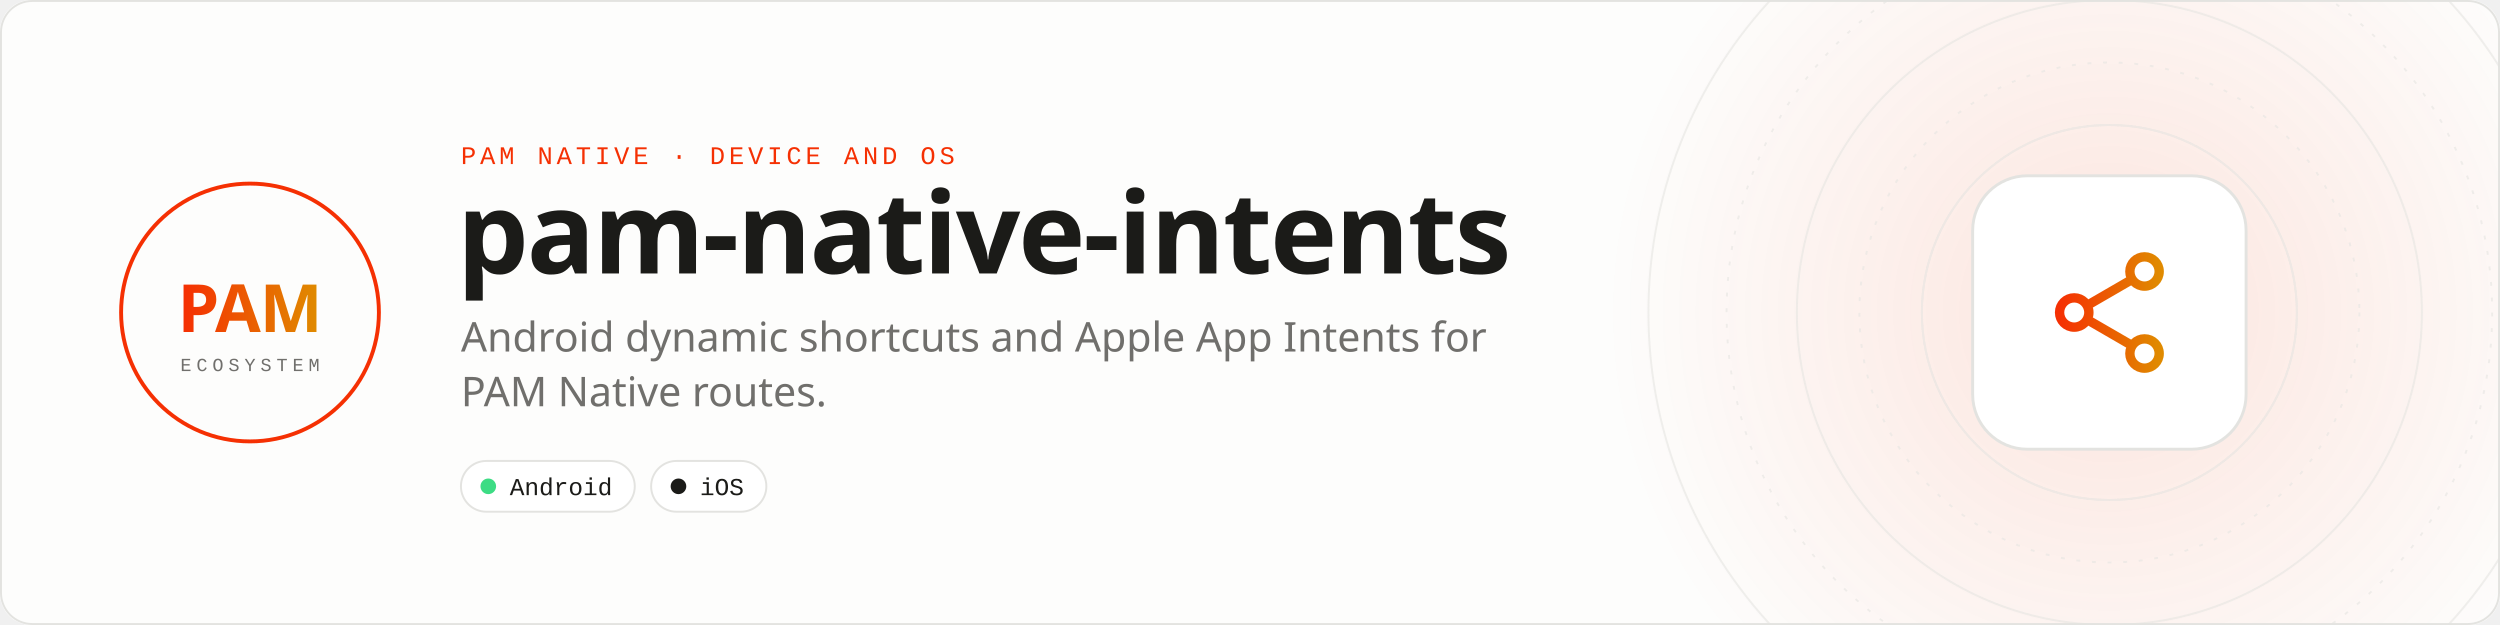
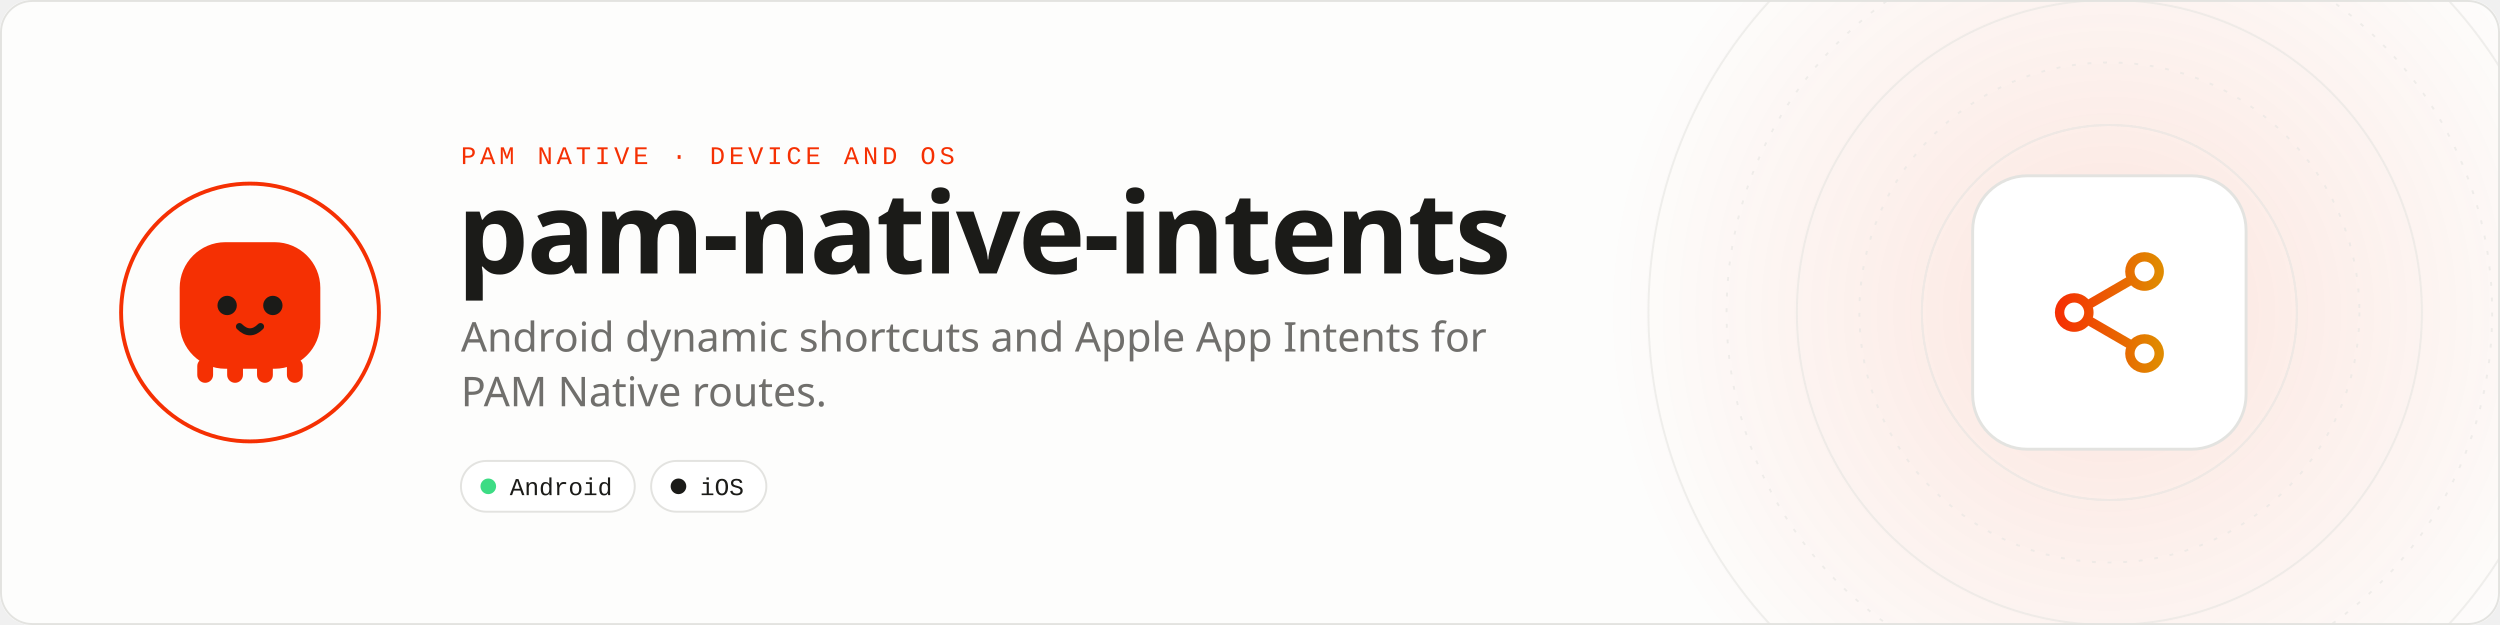
<svg xmlns="http://www.w3.org/2000/svg" viewBox="0 0 1280 320" width="1280" height="320" role="img" aria-label="pam-native-intents: Android dynamic shortcuts and Apple App Intents for PAM Native routes.">
  <defs>
    <linearGradient id="pg" x1="0" y1="0" x2="1" y2="0">
      <stop offset="0" stop-color="#f53003" />
      <stop offset="1" stop-color="#e08a00" />
    </linearGradient>
    <radialGradient id="gl">
      <stop offset="0" stop-color="#f53003" stop-opacity=".12" />
      <stop offset="1" stop-color="#f53003" stop-opacity="0" />
    </radialGradient>
    <clipPath id="cl">
      <rect width="1280" height="320" rx="16" />
    </clipPath>
  </defs>
  <g clip-path="url(#cl)">
    <rect width="1280" height="320" fill="#fdfdfc" />
    <circle cx="1080" cy="160" r="260" fill="url(#gl)" />
    <g fill="none" stroke="#e3e3e0" opacity=".55">
      <circle cx="1080" cy="160" r="96" stroke-dasharray="none" />
      <circle cx="1080" cy="160" r="128" stroke-dasharray="2 6" />
      <circle cx="1080" cy="160" r="160" stroke-dasharray="none" />
      <circle cx="1080" cy="160" r="196" stroke-dasharray="2 6" />
      <circle cx="1080" cy="160" r="236" stroke-dasharray="none" />
      <circle cx="1080" cy="160" r="96">
        <animate attributeName="r" values="96;236" dur="4s" repeatCount="indefinite" />
        <animate attributeName="stroke-opacity" values=".7;0" dur="4s" repeatCount="indefinite" />
      </circle>
    </g>
  </g>
  <rect x=".5" y=".5" width="1279" height="319" rx="16" fill="none" stroke="#e3e3e0" />
  <circle cx="128" cy="160" r="66" fill="#fdfdfc" stroke="#f53003" stroke-width="2" />
  <circle cx="128" cy="160" r="66" fill="none" stroke="#f53003">
    <animate attributeName="r" values="66;92" dur="3s" repeatCount="indefinite" />
    <animate attributeName="stroke-opacity" values=".5;0" dur="3s" repeatCount="indefinite" />
  </circle>
-   <text x="128" y="170" text-anchor="middle" font-family="-apple-system, BlinkMacSystemFont, 'Segoe UI', 'Noto Sans', Helvetica, Arial, sans-serif" font-weight="700" font-size="34" letter-spacing="-.5" fill="url(#pg)">PAM</text>
-   <text x="128" y="190" text-anchor="middle" font-family="ui-monospace, SFMono-Regular, 'SF Mono', Menlo, Consolas, 'Liberation Mono', monospace" font-size="9.5" letter-spacing="2.5" fill="#706f6c">ECOSYSTEM</text>
+   <g transform="translate(74 104.2) scale(.9)">
+     <rect x="30" y="88" width="9" height="14" rx="4.5" fill="#f53003" />
+     <rect x="47" y="88" width="9" height="14" rx="4.5" fill="#f53003" />
+     <rect x="64" y="88" width="9" height="14" rx="4.5" fill="#f53003" />
+     <rect x="81" y="88" width="9" height="14" rx="4.5" fill="#f53003" />
+     <rect x="20" y="22" width="80" height="72" rx="26" fill="#f53003" />
+     <circle cx="47" cy="58" r="5.5" fill="#1b1b18" />
+     <circle cx="73" cy="58" r="5.5" fill="#1b1b18" />
+     <path d="M54 70q6 6 12 0" stroke="#1b1b18" stroke-width="4" stroke-linecap="round" fill="none" />
+   </g>
  <text x="236" y="84" font-family="ui-monospace, SFMono-Regular, 'SF Mono', Menlo, Consolas, 'Liberation Mono', monospace" font-size="13" letter-spacing="2" fill="#f53003">PAM NATIVE · DEVICE AND OS</text>
  <text x="234" y="140" font-family="-apple-system, BlinkMacSystemFont, 'Segoe UI', 'Noto Sans', Helvetica, Arial, sans-serif" font-weight="700" font-size="58" letter-spacing="-1" fill="#1b1b18">pam-native-intents</text>
  <text x="236" y="180" font-family="-apple-system, BlinkMacSystemFont, 'Segoe UI', 'Noto Sans', Helvetica, Arial, sans-serif" font-size="21" fill="#706f6c">Android dynamic shortcuts and Apple App Intents for</text>
  <text x="236" y="208" font-family="-apple-system, BlinkMacSystemFont, 'Segoe UI', 'Noto Sans', Helvetica, Arial, sans-serif" font-size="21" fill="#706f6c">PAM Native routes.</text>
  <rect x="236" y="236" width="89" height="26" rx="13" fill="#ffffff" stroke="#e3e3e0" />
  <circle cx="250" cy="249" r="4" fill="#3ddc84" />
  <text x="261" y="253.5" font-family="ui-monospace, SFMono-Regular, 'SF Mono', Menlo, Consolas, 'Liberation Mono', monospace" font-size="12.5" fill="#1b1b18">Android</text>
  <rect x="333.375" y="236" width="59" height="26" rx="13" fill="#ffffff" stroke="#e3e3e0" />
  <circle cx="347.375" cy="249" r="4" fill="#1b1b18" />
  <text x="358.375" y="253.5" font-family="ui-monospace, SFMono-Regular, 'SF Mono', Menlo, Consolas, 'Liberation Mono', monospace" font-size="12.5" fill="#1b1b18">iOS</text>
  <rect x="1010" y="90" width="140" height="140" rx="28" fill="#ffffff" stroke="#e3e3e0" stroke-width="1.5" />
  <g transform="translate(1044 124) scale(3)" fill="none" stroke="url(#pg)" stroke-width="1.6" stroke-linecap="round" stroke-linejoin="round">
    <path d="M15.5 5a2.5 2.5 0 1 0 5.0 0a2.5 2.5 0 1 0 -5.0 0M3.5 12a2.5 2.5 0 1 0 5.0 0a2.5 2.5 0 1 0 -5.0 0M15.5 19a2.5 2.5 0 1 0 5.0 0a2.5 2.5 0 1 0 -5.0 0M8.2 10.8l7.6-4.4M8.2 13.2l7.6 4.4" />
  </g>
</svg>
